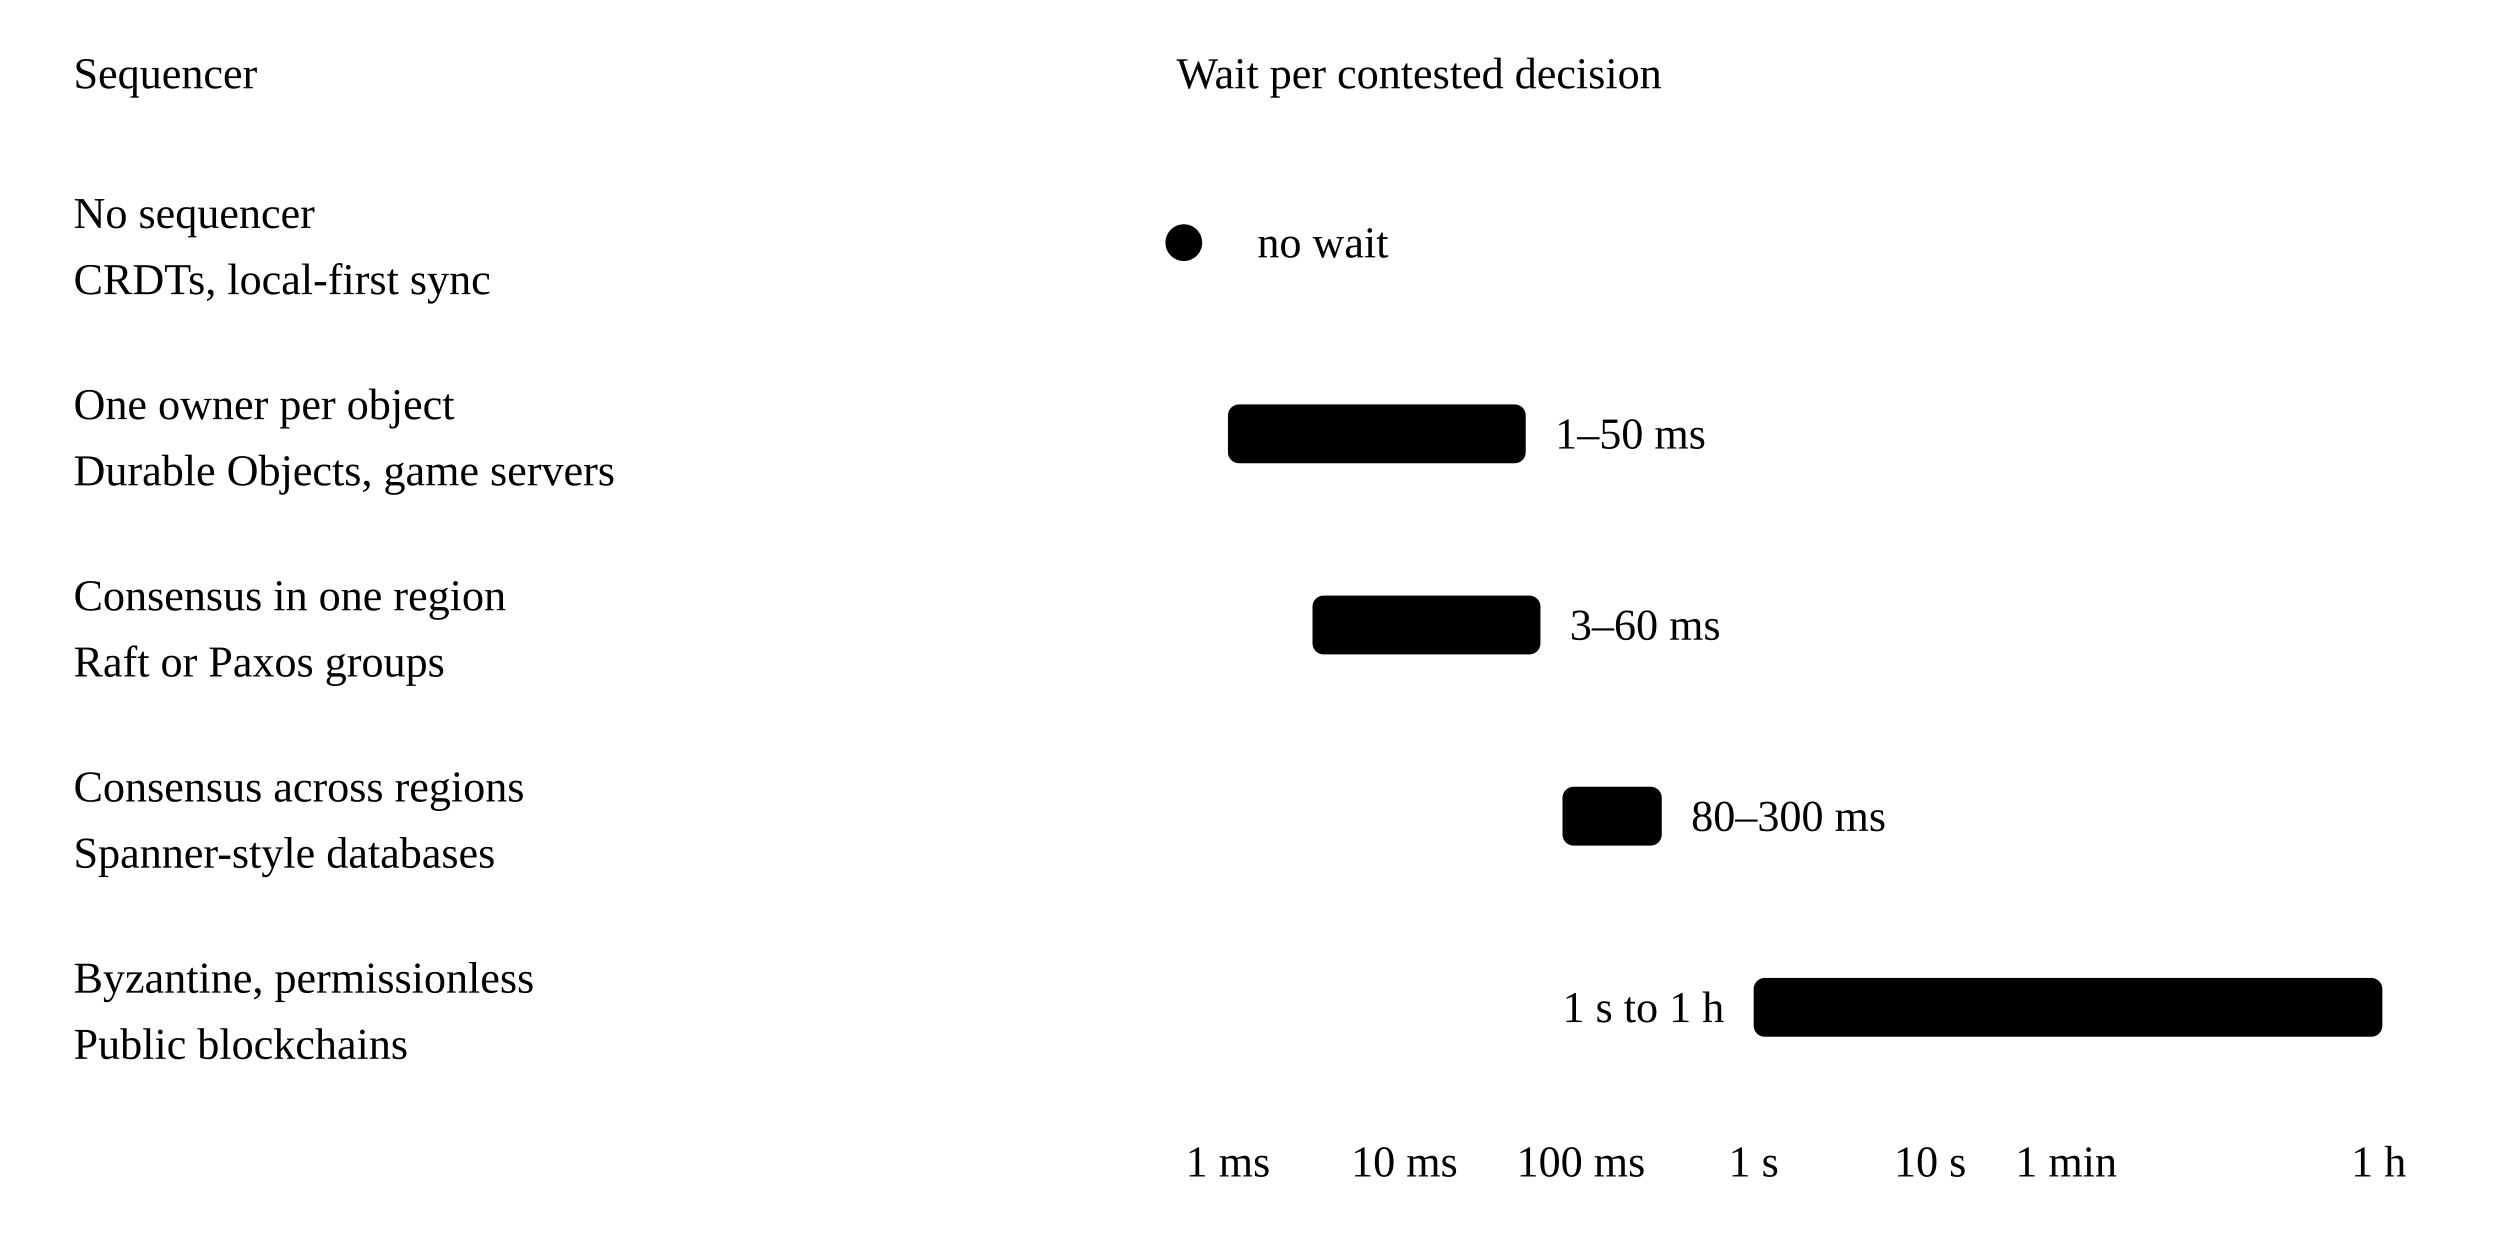
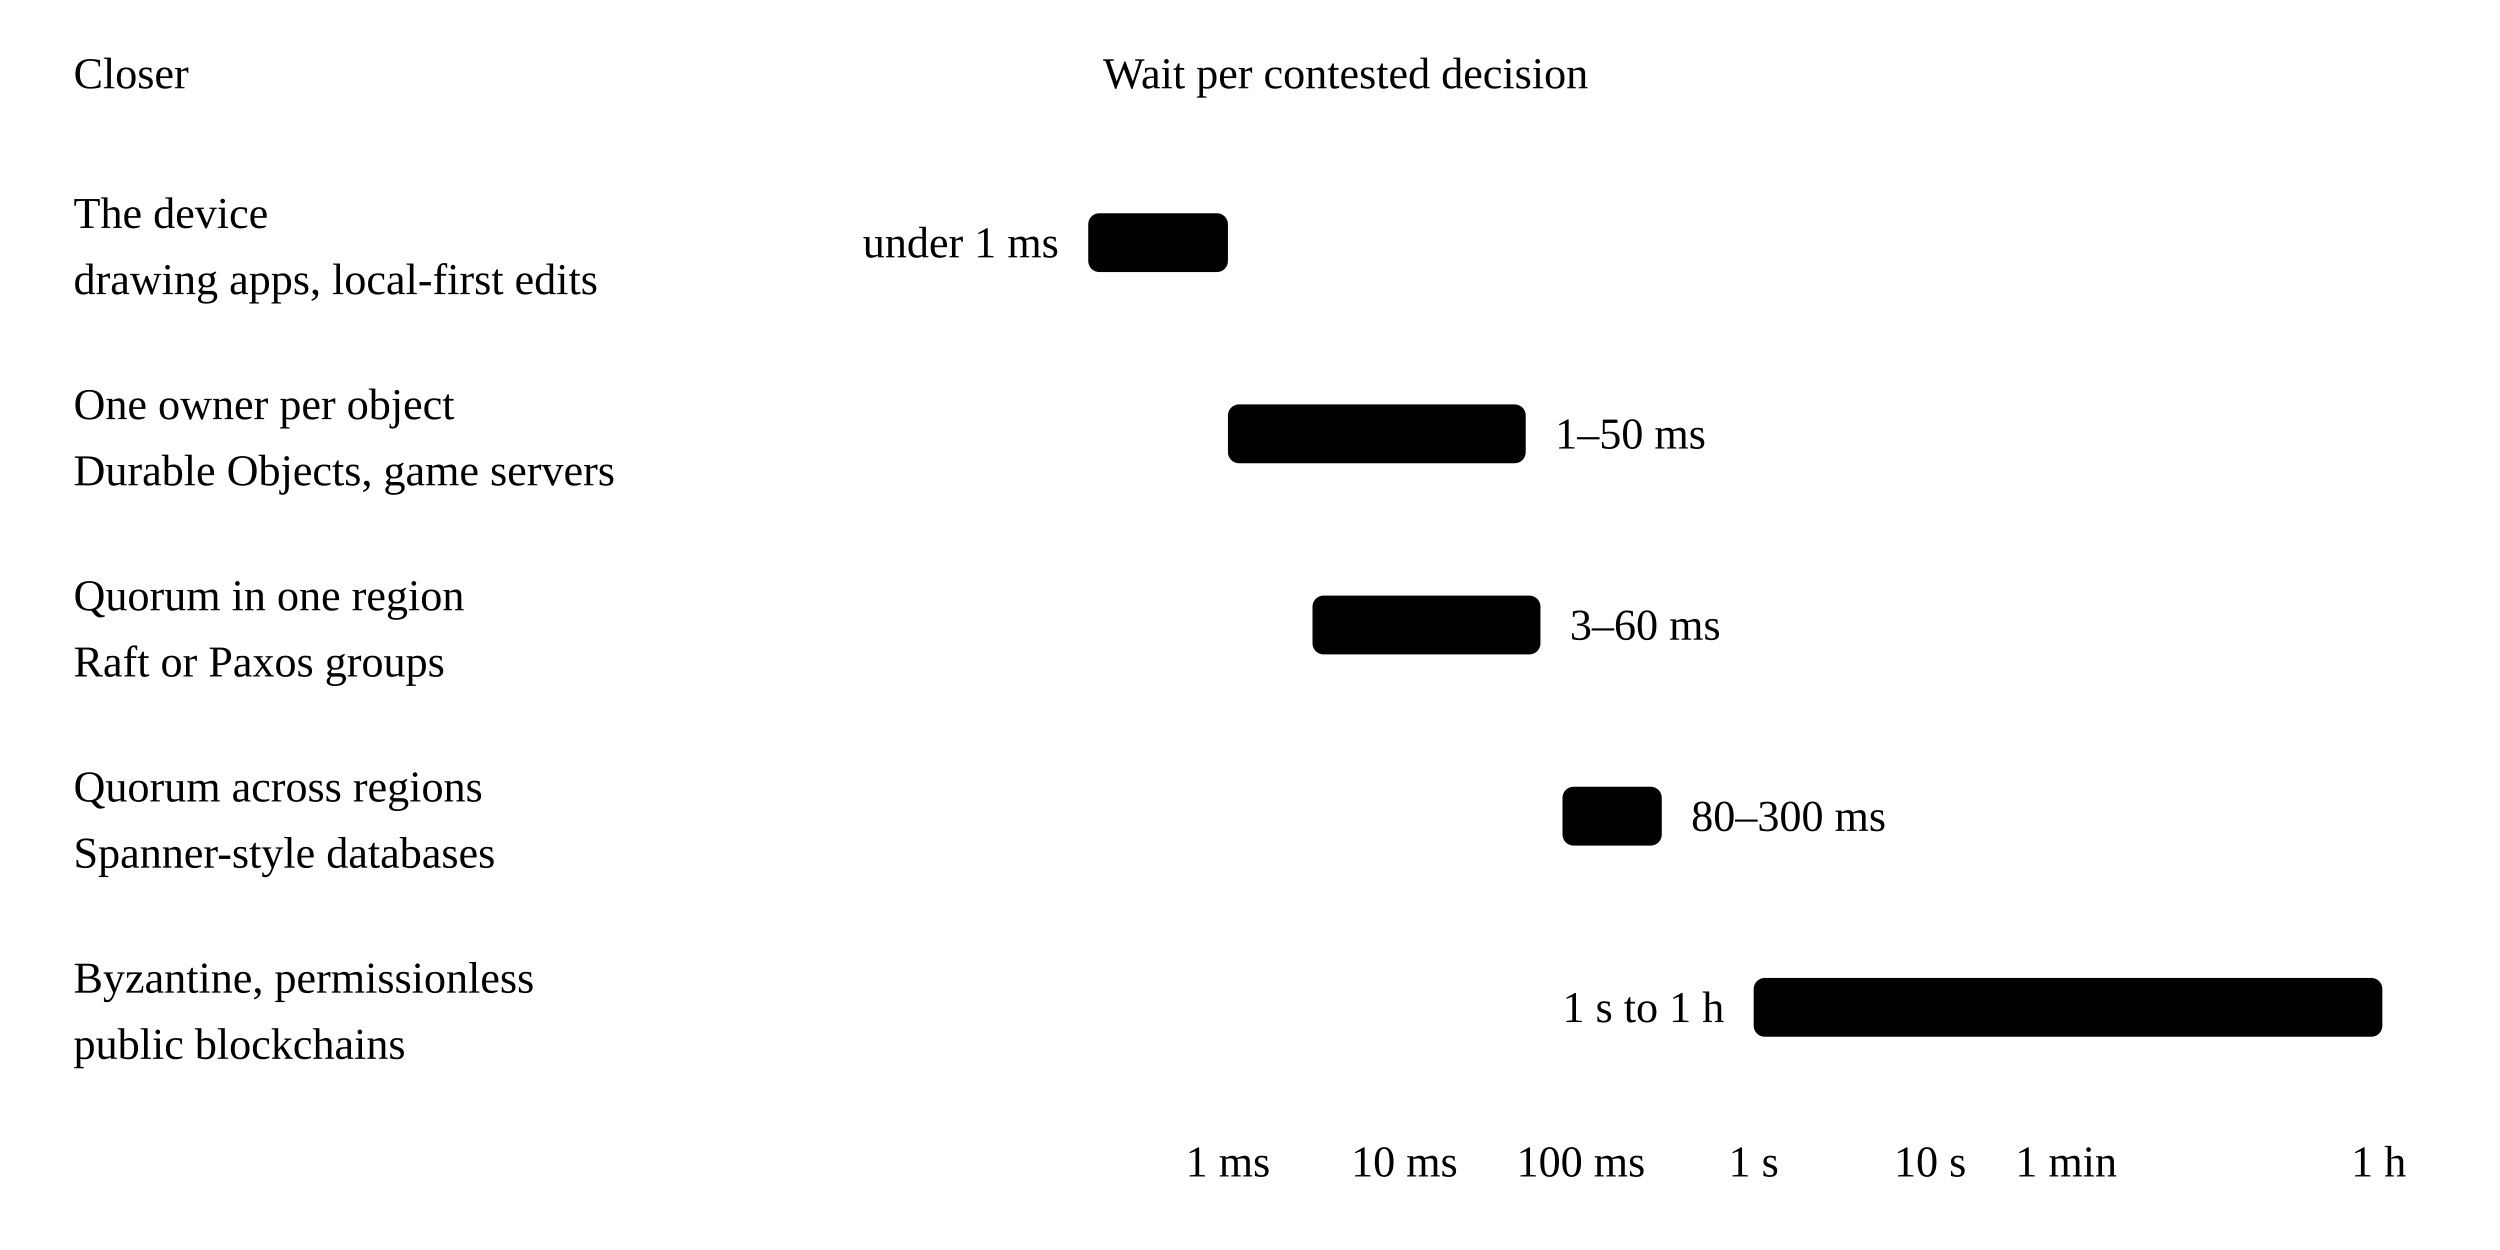
<svg xmlns="http://www.w3.org/2000/svg" viewBox="0 0 680 340" role="img" aria-labelledby="title desc">
-   <text class="axis" x="20" y="24">Sequencer</text>
-   <text class="axis" x="320" y="24">Wait per contested decision</text>
+   <text class="axis" x="20" y="24">Closer</text>
+   <text class="axis" x="300" y="24">Wait per contested decision</text>
  <g class="grid">
    <line x1="334" y1="36" x2="334" y2="300" />
    <line x1="382" y1="36" x2="382" y2="300" />
    <line x1="430" y1="36" x2="430" y2="300" />
    <line x1="477" y1="36" x2="477" y2="300" />
    <line x1="525" y1="36" x2="525" y2="300" />
    <line x1="562" y1="36" x2="562" y2="300" />
    <line x1="647" y1="36" x2="647" y2="300" />
  </g>
-   <g class="slate">
-     <text class="head" x="20" y="62">No sequencer</text>
-     <text class="note" x="20" y="80">CRDTs, local-first sync</text>
-     <circle class="dot" cx="322" cy="66" r="5" />
-     <text class="note" x="334" y="70" dx="8">no wait</text>
+   <g class="love">
+     <text class="head" x="20" y="62">The device</text>
+     <text class="note" x="20" y="80">drawing apps, local-first edits</text>
+     <rect class="box" x="296" y="58" width="38" height="16" rx="3" />
+     <text class="note" x="288" y="70" text-anchor="end">under 1 ms</text>
    <text class="head" x="20" y="114">One owner per object</text>
    <text class="note" x="20" y="132">Durable Objects, game servers</text>
    <rect class="box" x="334" y="110" width="81" height="16" rx="3" />
    <text class="note" x="423" y="122">1–50 ms</text>
-     <text class="head" x="20" y="166">Consensus in one region</text>
+     <text class="head" x="20" y="166">Quorum in one region</text>
    <text class="note" x="20" y="184">Raft or Paxos groups</text>
    <rect class="box" x="357" y="162" width="62" height="16" rx="3" />
    <text class="note" x="427" y="174">3–60 ms</text>
-     <text class="head" x="20" y="218">Consensus across regions</text>
+     <text class="head" x="20" y="218">Quorum across regions</text>
    <text class="note" x="20" y="236">Spanner-style databases</text>
    <rect class="box" x="425" y="214" width="27" height="16" rx="3" />
    <text class="note" x="460" y="226">80–300 ms</text>
    <text class="head" x="20" y="270">Byzantine, permissionless</text>
-     <text class="note" x="20" y="288">Public blockchains</text>
+     <text class="note" x="20" y="288">public blockchains</text>
    <rect class="box" x="477" y="266" width="171" height="16" rx="3" />
    <text class="note" x="469" y="278" text-anchor="end">1 s to 1 h</text>
  </g>
  <g class="note" text-anchor="middle">
    <text x="334" y="320">1 ms</text>
    <text x="382" y="320">10 ms</text>
    <text x="430" y="320">100 ms</text>
    <text x="477" y="320">1 s</text>
    <text x="525" y="320">10 s</text>
    <text x="562" y="320">1 min</text>
    <text x="647" y="320">1 h</text>
  </g>
</svg>
